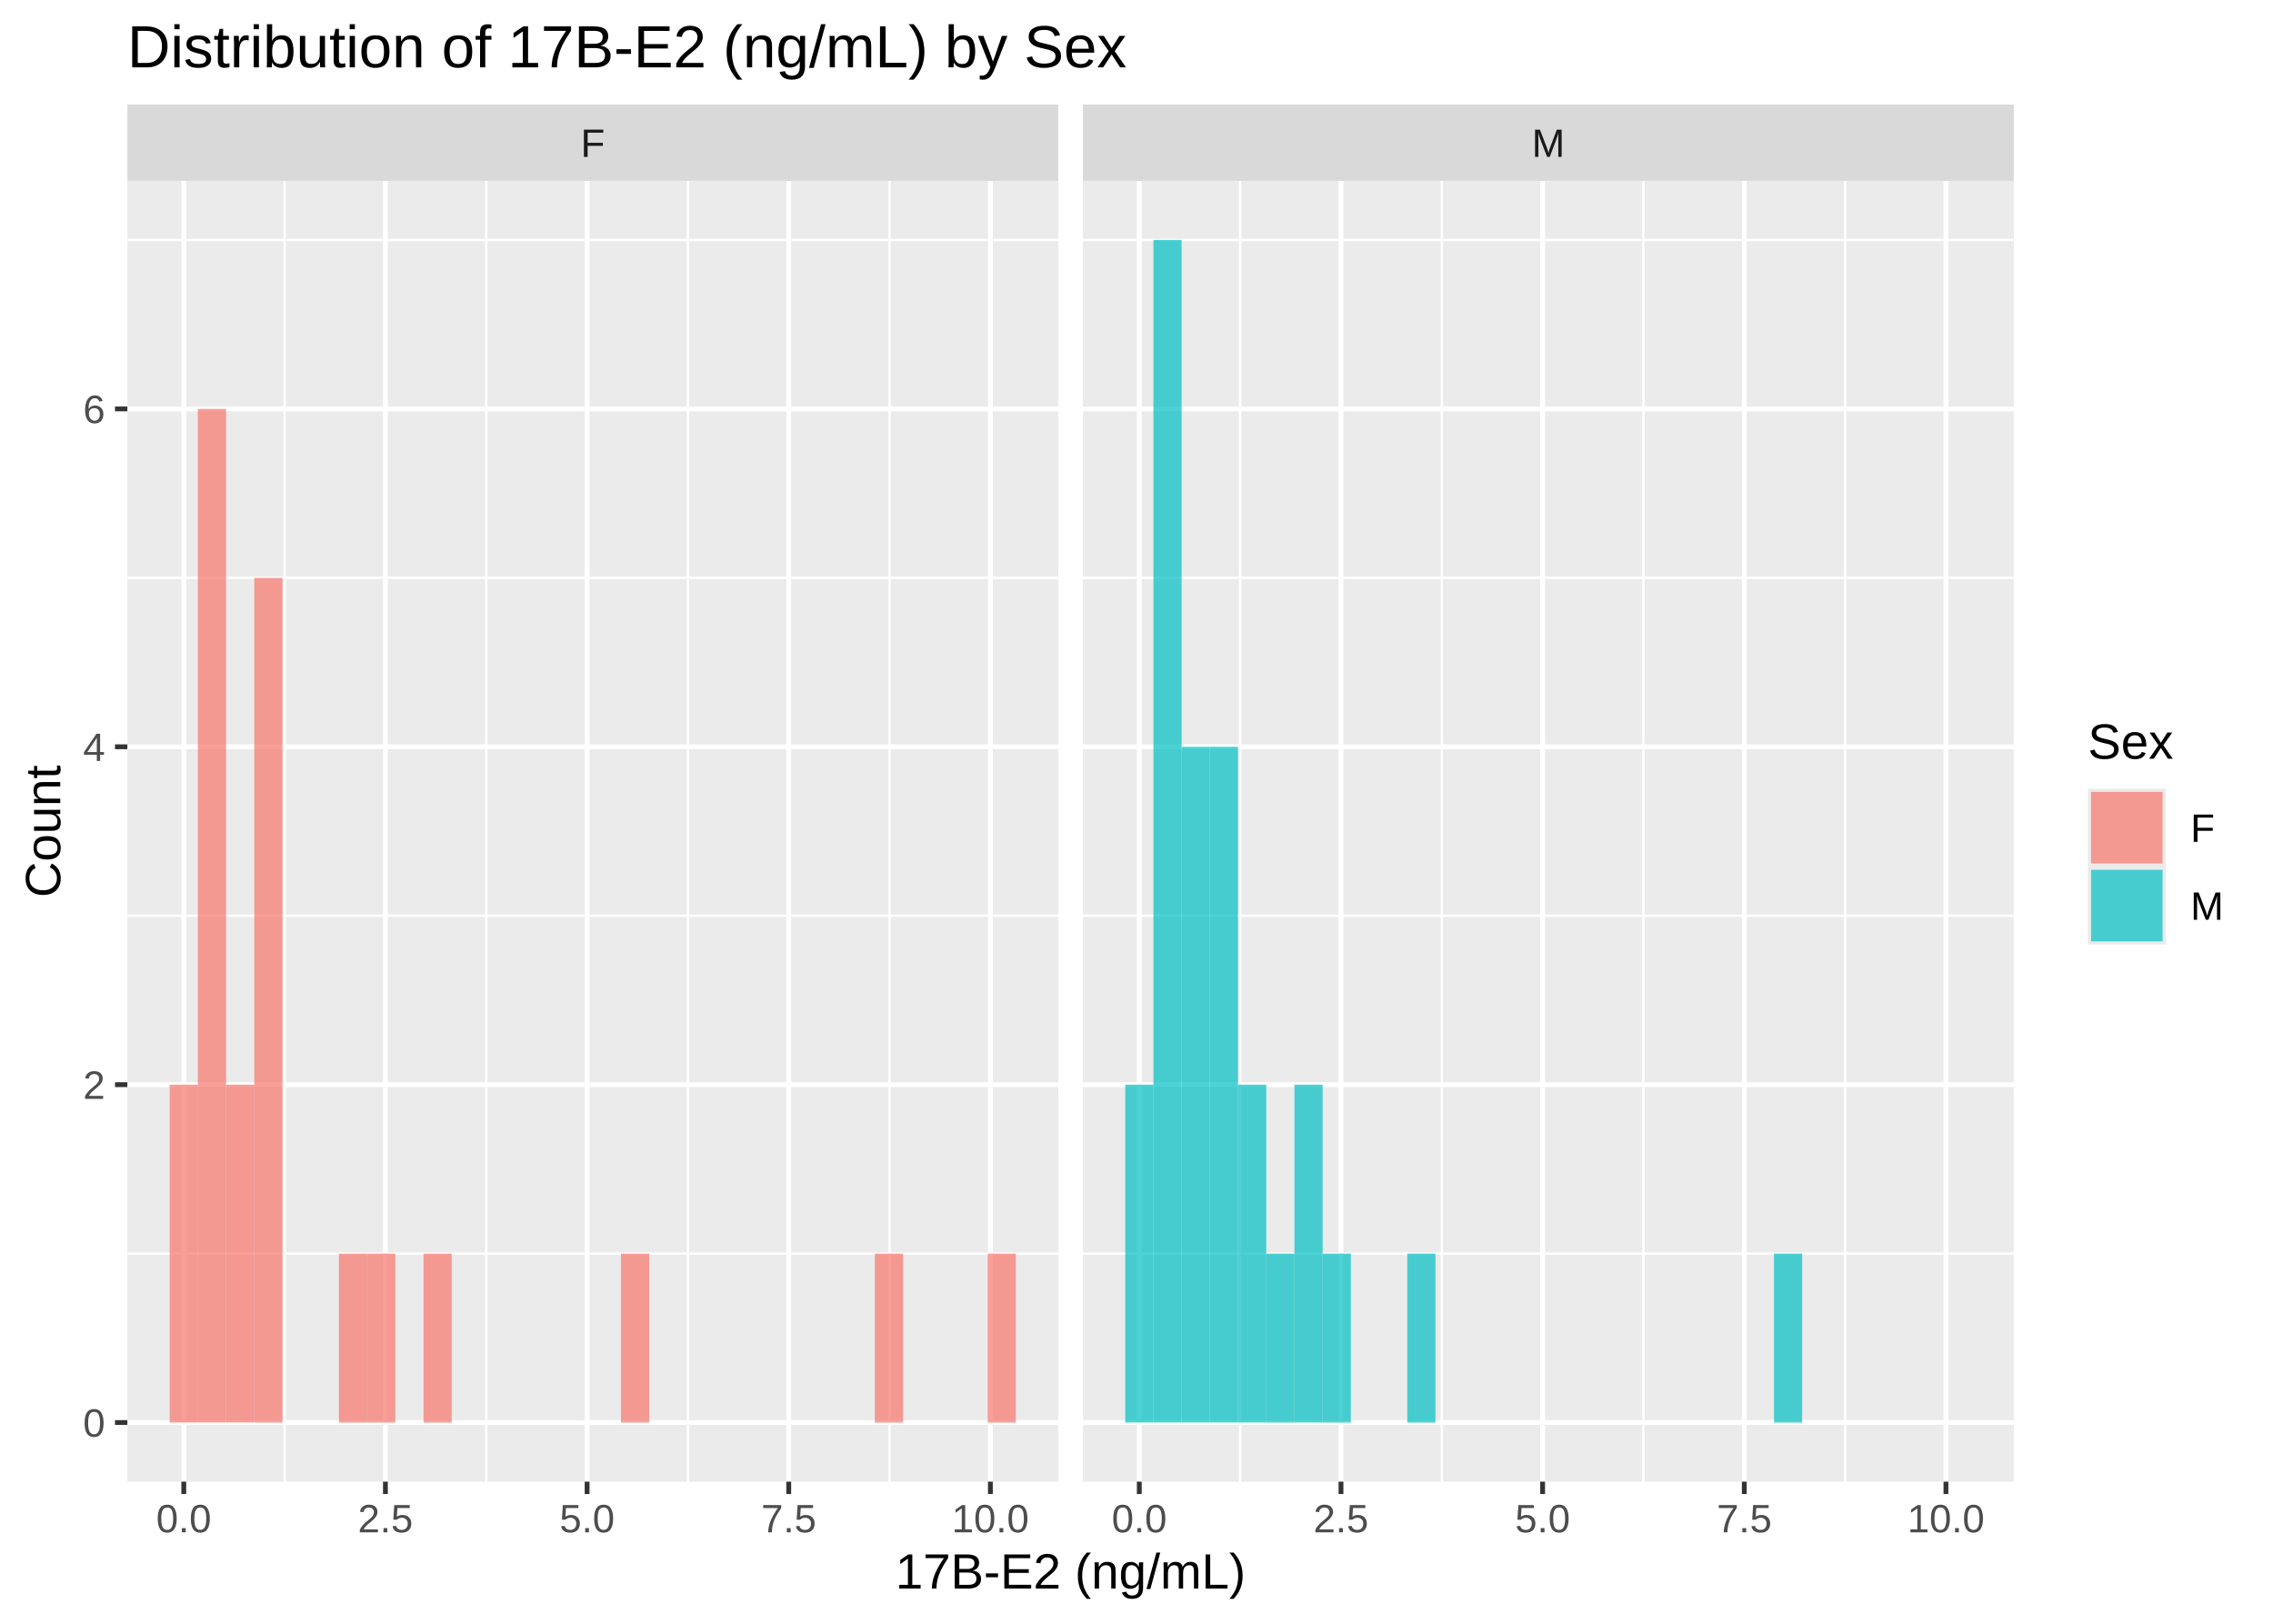
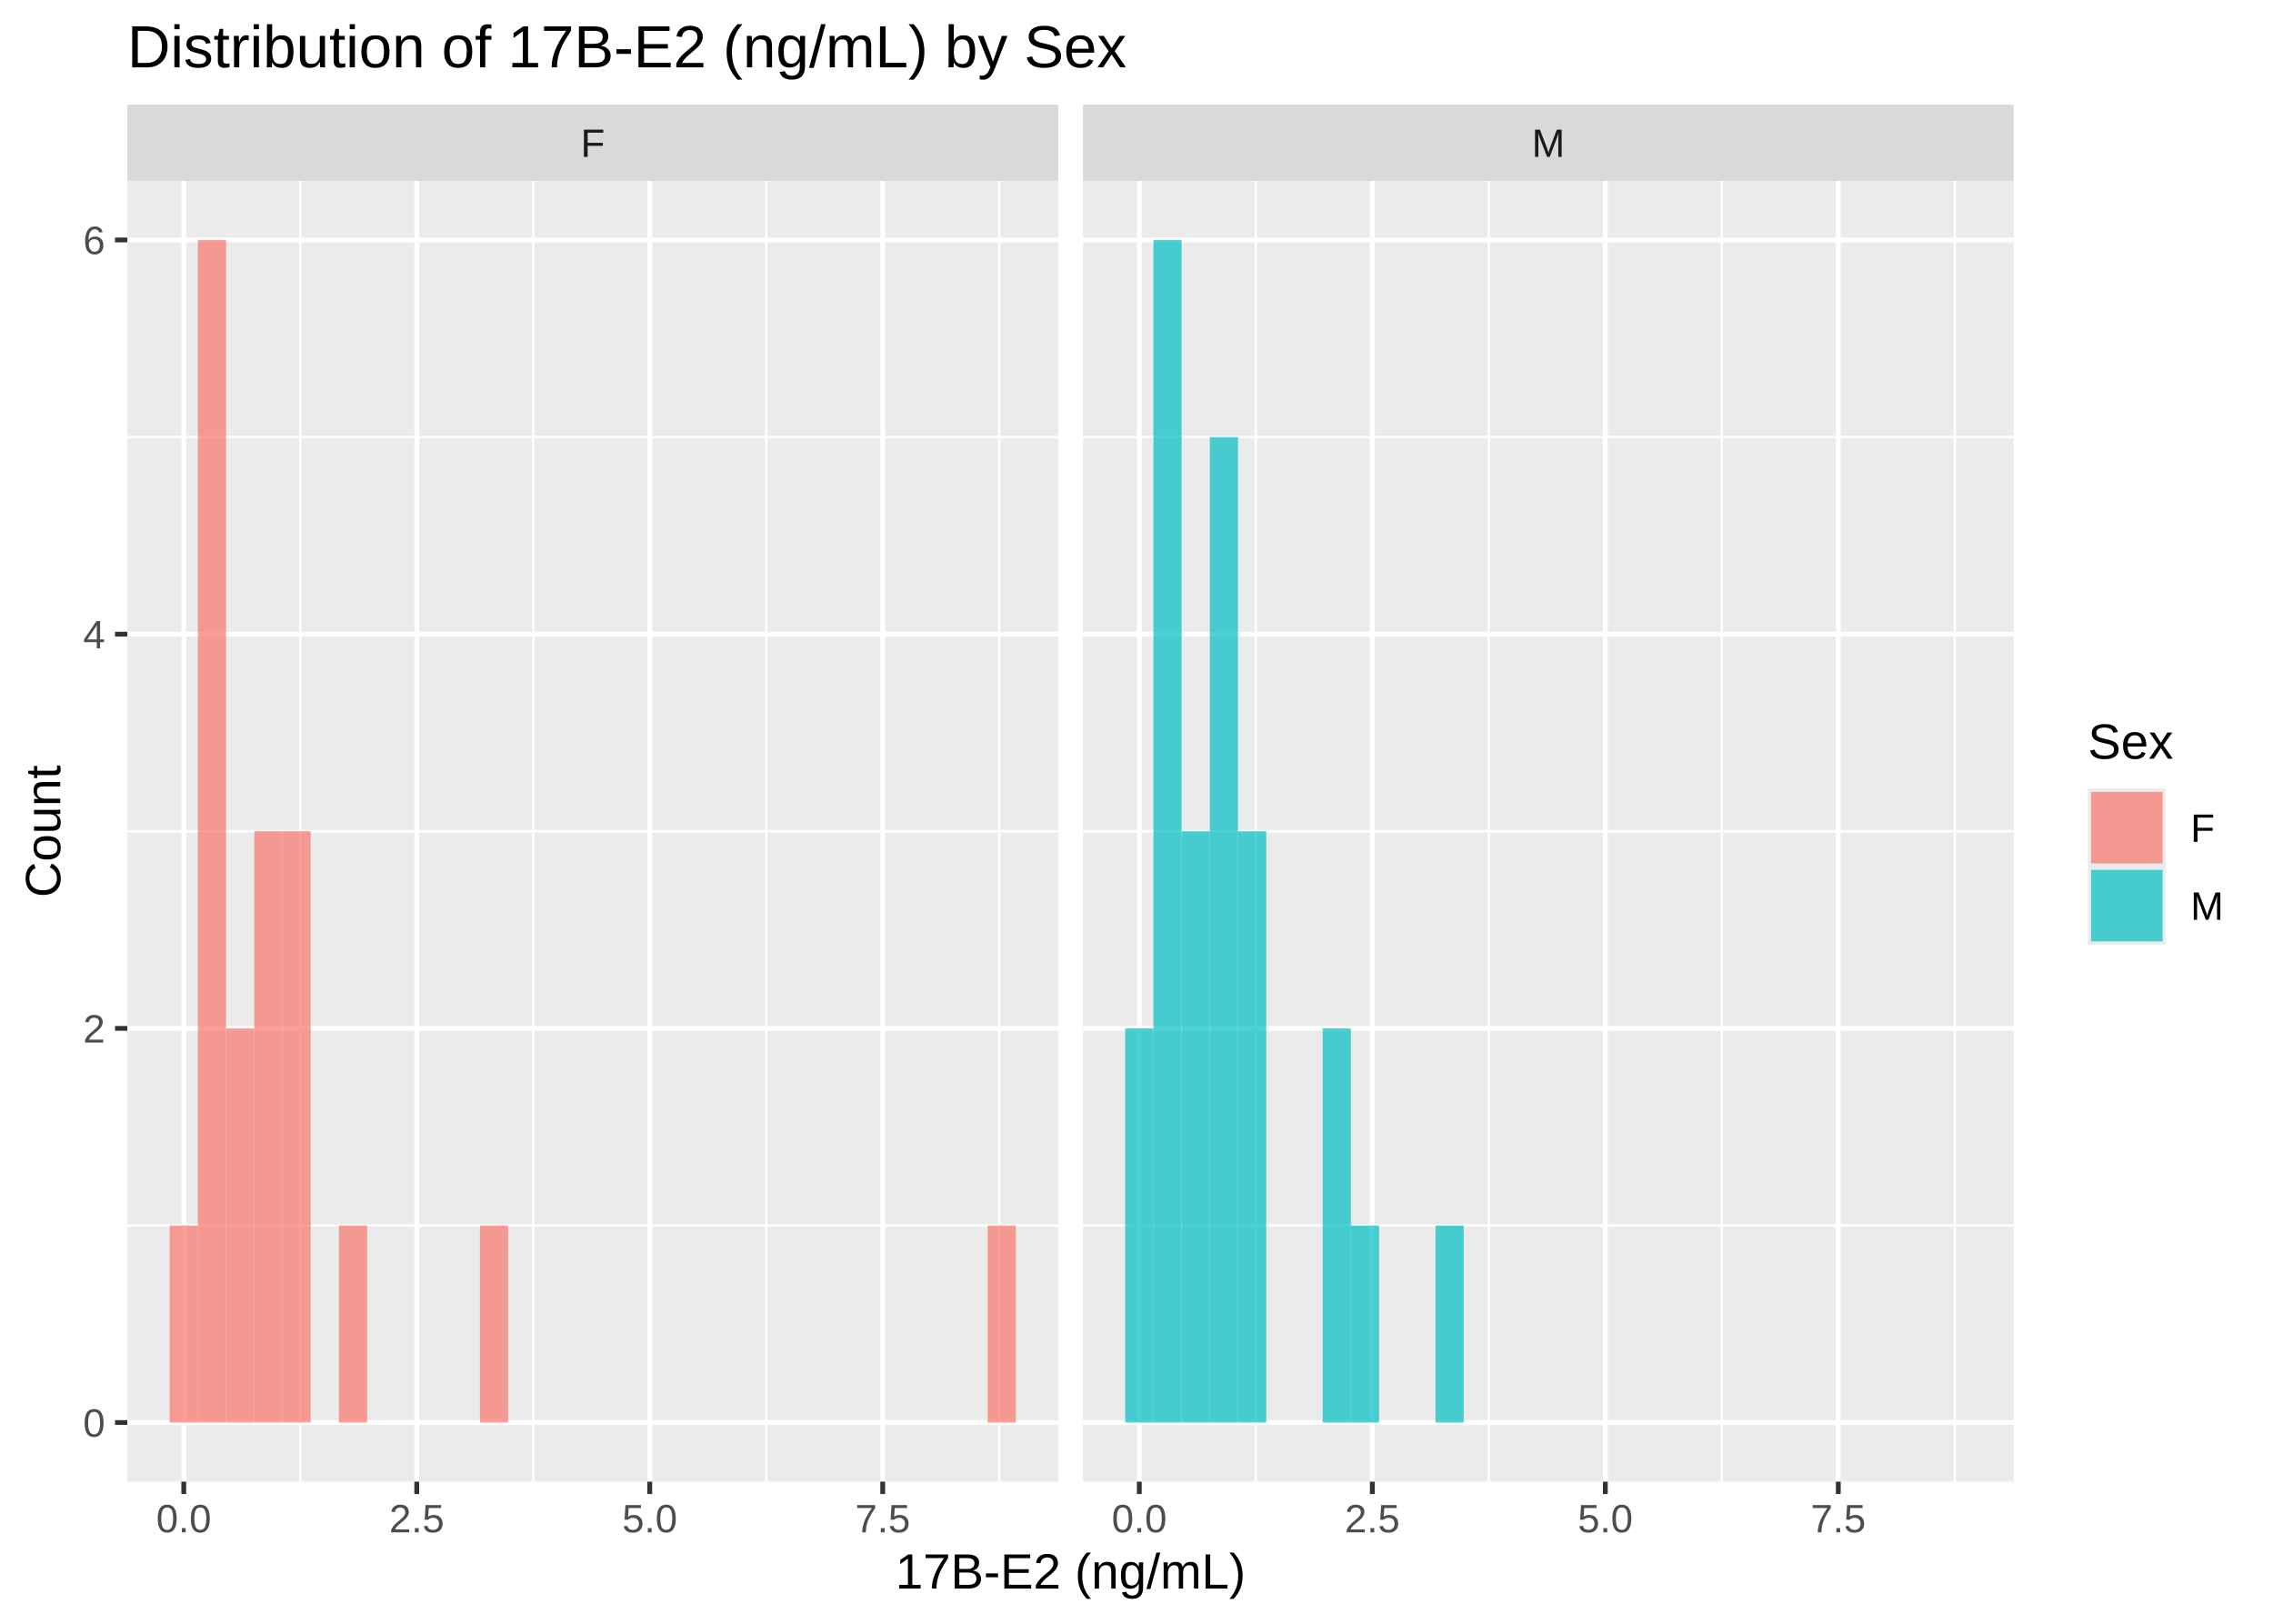
<svg xmlns="http://www.w3.org/2000/svg" width="504.00pt" height="360.00pt" viewBox="0 0 504.00 360.00">
  <g class="svglite">
    <defs>
      <style type="text/css">
    .svglite line, .svglite polyline, .svglite polygon, .svglite path, .svglite rect, .svglite circle {
      fill: none;
      stroke: #000000;
      stroke-linecap: round;
      stroke-linejoin: round;
      stroke-miterlimit: 10.00;
    }
    .svglite text {
      white-space: pre;
    }
    .svglite g.glyphgroup path {
      fill: inherit;
      stroke: none;
    }
  </style>
    </defs>
    <rect width="100%" height="100%" style="stroke: none; fill: #FFFFFF;" />
    <defs>
      <clipPath id="cpMC4wMHw1MDQuMDB8MC4wMHwzNjAuMDA=">
        <rect x="0.00" y="0.00" width="504.00" height="360.00" />
      </clipPath>
    </defs>
    <g clip-path="url(#cpMC4wMHw1MDQuMDB8MC4wMHwzNjAuMDA=)">
      <rect x="0" y="0" width="504.00" height="360.00" style="stroke-width: 1.07; stroke: #FFFFFF; fill: #FFFFFF;" />
    </g>
    <defs>
      <clipPath id="cpMjguMjR8MjM0LjY0fDQwLjA5fDMyOC41MA==">
        <rect x="28.24" y="40.09" width="206.40" height="288.41" />
      </clipPath>
    </defs>
    <g clip-path="url(#cpMjguMjR8MjM0LjY0fDQwLjA5fDMyOC41MA==)">
      <rect x="28.24" y="40.09" width="206.40" height="288.41" style="stroke-width: 1.07; stroke: none; fill: #EBEBEB;" />
-       <polyline points="28.24,277.94 234.64,277.94 " style="stroke-width: 0.53; stroke: #FFFFFF; stroke-linecap: butt;" />
-       <polyline points="28.24,203.03 234.64,203.03 " style="stroke-width: 0.53; stroke: #FFFFFF; stroke-linecap: butt;" />
-       <polyline points="28.24,128.12 234.64,128.12 " style="stroke-width: 0.53; stroke: #FFFFFF; stroke-linecap: butt;" />
-       <polyline points="28.24,53.20 234.64,53.20 " style="stroke-width: 0.53; stroke: #FFFFFF; stroke-linecap: butt;" />
-       <polyline points="63.10,328.50 63.10,40.09 " style="stroke-width: 0.53; stroke: #FFFFFF; stroke-linecap: butt;" />
-       <polyline points="107.82,328.50 107.82,40.09 " style="stroke-width: 0.53; stroke: #FFFFFF; stroke-linecap: butt;" />
-       <polyline points="152.53,328.50 152.53,40.09 " style="stroke-width: 0.53; stroke: #FFFFFF; stroke-linecap: butt;" />
-       <polyline points="197.25,328.50 197.25,40.09 " style="stroke-width: 0.53; stroke: #FFFFFF; stroke-linecap: butt;" />
+       <polyline points="28.24,271.70 234.64,271.70 " style="stroke-width: 0.53; stroke: #FFFFFF; stroke-linecap: butt;" />
+       <polyline points="28.24,184.30 234.64,184.30 " style="stroke-width: 0.53; stroke: #FFFFFF; stroke-linecap: butt;" />
+       <polyline points="28.24,96.90 234.64,96.90 " style="stroke-width: 0.53; stroke: #FFFFFF; stroke-linecap: butt;" />
+       <polyline points="66.58,328.50 66.58,40.09 " style="stroke-width: 0.53; stroke: #FFFFFF; stroke-linecap: butt;" />
+       <polyline points="118.24,328.50 118.24,40.09 " style="stroke-width: 0.53; stroke: #FFFFFF; stroke-linecap: butt;" />
+       <polyline points="169.90,328.50 169.90,40.09 " style="stroke-width: 0.53; stroke: #FFFFFF; stroke-linecap: butt;" />
+       <polyline points="221.56,328.50 221.56,40.09 " style="stroke-width: 0.53; stroke: #FFFFFF; stroke-linecap: butt;" />
      <polyline points="28.24,315.39 234.64,315.39 " style="stroke-width: 1.07; stroke: #FFFFFF; stroke-linecap: butt;" />
-       <polyline points="28.24,240.48 234.64,240.48 " style="stroke-width: 1.07; stroke: #FFFFFF; stroke-linecap: butt;" />
-       <polyline points="28.24,165.57 234.64,165.57 " style="stroke-width: 1.07; stroke: #FFFFFF; stroke-linecap: butt;" />
-       <polyline points="28.24,90.66 234.64,90.66 " style="stroke-width: 1.07; stroke: #FFFFFF; stroke-linecap: butt;" />
+       <polyline points="28.24,228.00 234.64,228.00 " style="stroke-width: 1.07; stroke: #FFFFFF; stroke-linecap: butt;" />
+       <polyline points="28.24,140.60 234.64,140.60 " style="stroke-width: 1.07; stroke: #FFFFFF; stroke-linecap: butt;" />
+       <polyline points="28.24,53.20 234.64,53.20 " style="stroke-width: 1.07; stroke: #FFFFFF; stroke-linecap: butt;" />
      <polyline points="40.75,328.50 40.75,40.09 " style="stroke-width: 1.07; stroke: #FFFFFF; stroke-linecap: butt;" />
-       <polyline points="85.46,328.50 85.46,40.09 " style="stroke-width: 1.07; stroke: #FFFFFF; stroke-linecap: butt;" />
-       <polyline points="130.18,328.50 130.18,40.09 " style="stroke-width: 1.07; stroke: #FFFFFF; stroke-linecap: butt;" />
-       <polyline points="174.89,328.50 174.89,40.09 " style="stroke-width: 1.07; stroke: #FFFFFF; stroke-linecap: butt;" />
-       <polyline points="219.60,328.50 219.60,40.09 " style="stroke-width: 1.07; stroke: #FFFFFF; stroke-linecap: butt;" />
-       <rect x="37.62" y="240.48" width="6.25" height="74.91" style="stroke-width: 1.07; stroke: none; stroke-linecap: butt; stroke-linejoin: miter; fill: #F8766D; fill-opacity: 0.70;" />
-       <rect x="43.87" y="90.66" width="6.25" height="224.73" style="stroke-width: 1.07; stroke: none; stroke-linecap: butt; stroke-linejoin: miter; fill: #F8766D; fill-opacity: 0.70;" />
-       <rect x="50.13" y="240.48" width="6.25" height="74.91" style="stroke-width: 1.07; stroke: none; stroke-linecap: butt; stroke-linejoin: miter; fill: #F8766D; fill-opacity: 0.70;" />
-       <rect x="56.38" y="128.12" width="6.25" height="187.28" style="stroke-width: 1.07; stroke: none; stroke-linecap: butt; stroke-linejoin: miter; fill: #F8766D; fill-opacity: 0.70;" />
-       <rect x="62.64" y="315.39" width="6.25" height="0.00" style="stroke-width: 1.07; stroke: none; stroke-linecap: butt; stroke-linejoin: miter; fill: #F8766D; fill-opacity: 0.70;" />
+       <polyline points="92.41,328.50 92.41,40.09 " style="stroke-width: 1.07; stroke: #FFFFFF; stroke-linecap: butt;" />
+       <polyline points="144.07,328.50 144.07,40.09 " style="stroke-width: 1.07; stroke: #FFFFFF; stroke-linecap: butt;" />
+       <polyline points="195.73,328.50 195.73,40.09 " style="stroke-width: 1.07; stroke: #FFFFFF; stroke-linecap: butt;" />
+       <rect x="37.62" y="271.70" width="6.25" height="43.70" style="stroke-width: 1.07; stroke: none; stroke-linecap: butt; stroke-linejoin: miter; fill: #F8766D; fill-opacity: 0.70;" />
+       <rect x="43.87" y="53.20" width="6.25" height="262.19" style="stroke-width: 1.07; stroke: none; stroke-linecap: butt; stroke-linejoin: miter; fill: #F8766D; fill-opacity: 0.70;" />
+       <rect x="50.13" y="228.00" width="6.25" height="87.40" style="stroke-width: 1.07; stroke: none; stroke-linecap: butt; stroke-linejoin: miter; fill: #F8766D; fill-opacity: 0.70;" />
+       <rect x="56.38" y="184.30" width="6.25" height="131.09" style="stroke-width: 1.07; stroke: none; stroke-linecap: butt; stroke-linejoin: miter; fill: #F8766D; fill-opacity: 0.70;" />
+       <rect x="62.64" y="184.30" width="6.25" height="131.09" style="stroke-width: 1.07; stroke: none; stroke-linecap: butt; stroke-linejoin: miter; fill: #F8766D; fill-opacity: 0.70;" />
      <rect x="68.89" y="315.39" width="6.25" height="0.00" style="stroke-width: 1.07; stroke: none; stroke-linecap: butt; stroke-linejoin: miter; fill: #F8766D; fill-opacity: 0.70;" />
-       <rect x="75.15" y="277.94" width="6.25" height="37.46" style="stroke-width: 1.07; stroke: none; stroke-linecap: butt; stroke-linejoin: miter; fill: #F8766D; fill-opacity: 0.70;" />
-       <rect x="81.40" y="277.94" width="6.25" height="37.46" style="stroke-width: 1.07; stroke: none; stroke-linecap: butt; stroke-linejoin: miter; fill: #F8766D; fill-opacity: 0.70;" />
+       <rect x="75.15" y="271.70" width="6.25" height="43.70" style="stroke-width: 1.07; stroke: none; stroke-linecap: butt; stroke-linejoin: miter; fill: #F8766D; fill-opacity: 0.70;" />
+       <rect x="81.40" y="315.39" width="6.25" height="0.00" style="stroke-width: 1.07; stroke: none; stroke-linecap: butt; stroke-linejoin: miter; fill: #F8766D; fill-opacity: 0.70;" />
      <rect x="87.65" y="315.39" width="6.25" height="0.00" style="stroke-width: 1.07; stroke: none; stroke-linecap: butt; stroke-linejoin: miter; fill: #F8766D; fill-opacity: 0.70;" />
-       <rect x="93.91" y="277.94" width="6.25" height="37.46" style="stroke-width: 1.07; stroke: none; stroke-linecap: butt; stroke-linejoin: miter; fill: #F8766D; fill-opacity: 0.70;" />
+       <rect x="93.91" y="315.39" width="6.25" height="0.00" style="stroke-width: 1.07; stroke: none; stroke-linecap: butt; stroke-linejoin: miter; fill: #F8766D; fill-opacity: 0.70;" />
      <rect x="100.16" y="315.39" width="6.25" height="0.00" style="stroke-width: 1.07; stroke: none; stroke-linecap: butt; stroke-linejoin: miter; fill: #F8766D; fill-opacity: 0.70;" />
-       <rect x="106.42" y="315.39" width="6.25" height="0.00" style="stroke-width: 1.07; stroke: none; stroke-linecap: butt; stroke-linejoin: miter; fill: #F8766D; fill-opacity: 0.70;" />
+       <rect x="106.42" y="271.70" width="6.25" height="43.70" style="stroke-width: 1.07; stroke: none; stroke-linecap: butt; stroke-linejoin: miter; fill: #F8766D; fill-opacity: 0.70;" />
      <rect x="112.67" y="315.39" width="6.25" height="0.00" style="stroke-width: 1.07; stroke: none; stroke-linecap: butt; stroke-linejoin: miter; fill: #F8766D; fill-opacity: 0.70;" />
      <rect x="118.93" y="315.39" width="6.25" height="0.00" style="stroke-width: 1.07; stroke: none; stroke-linecap: butt; stroke-linejoin: miter; fill: #F8766D; fill-opacity: 0.70;" />
      <rect x="125.18" y="315.39" width="6.25" height="0.00" style="stroke-width: 1.07; stroke: none; stroke-linecap: butt; stroke-linejoin: miter; fill: #F8766D; fill-opacity: 0.70;" />
      <rect x="131.44" y="315.39" width="6.25" height="0.00" style="stroke-width: 1.07; stroke: none; stroke-linecap: butt; stroke-linejoin: miter; fill: #F8766D; fill-opacity: 0.70;" />
-       <rect x="137.69" y="277.94" width="6.25" height="37.46" style="stroke-width: 1.07; stroke: none; stroke-linecap: butt; stroke-linejoin: miter; fill: #F8766D; fill-opacity: 0.70;" />
+       <rect x="137.69" y="315.39" width="6.25" height="0.00" style="stroke-width: 1.07; stroke: none; stroke-linecap: butt; stroke-linejoin: miter; fill: #F8766D; fill-opacity: 0.70;" />
      <rect x="143.95" y="315.39" width="6.25" height="0.00" style="stroke-width: 1.07; stroke: none; stroke-linecap: butt; stroke-linejoin: miter; fill: #F8766D; fill-opacity: 0.70;" />
      <rect x="150.20" y="315.39" width="6.25" height="0.00" style="stroke-width: 1.07; stroke: none; stroke-linecap: butt; stroke-linejoin: miter; fill: #F8766D; fill-opacity: 0.70;" />
      <rect x="156.45" y="315.39" width="6.25" height="0.00" style="stroke-width: 1.07; stroke: none; stroke-linecap: butt; stroke-linejoin: miter; fill: #F8766D; fill-opacity: 0.70;" />
      <rect x="162.71" y="315.39" width="6.25" height="0.00" style="stroke-width: 1.07; stroke: none; stroke-linecap: butt; stroke-linejoin: miter; fill: #F8766D; fill-opacity: 0.70;" />
      <rect x="168.96" y="315.39" width="6.25" height="0.00" style="stroke-width: 1.07; stroke: none; stroke-linecap: butt; stroke-linejoin: miter; fill: #F8766D; fill-opacity: 0.70;" />
      <rect x="175.22" y="315.39" width="6.25" height="0.00" style="stroke-width: 1.07; stroke: none; stroke-linecap: butt; stroke-linejoin: miter; fill: #F8766D; fill-opacity: 0.70;" />
      <rect x="181.47" y="315.39" width="6.25" height="0.00" style="stroke-width: 1.07; stroke: none; stroke-linecap: butt; stroke-linejoin: miter; fill: #F8766D; fill-opacity: 0.70;" />
      <rect x="187.73" y="315.39" width="6.25" height="0.00" style="stroke-width: 1.07; stroke: none; stroke-linecap: butt; stroke-linejoin: miter; fill: #F8766D; fill-opacity: 0.70;" />
-       <rect x="193.98" y="277.94" width="6.25" height="37.46" style="stroke-width: 1.07; stroke: none; stroke-linecap: butt; stroke-linejoin: miter; fill: #F8766D; fill-opacity: 0.70;" />
+       <rect x="193.98" y="315.39" width="6.25" height="0.00" style="stroke-width: 1.07; stroke: none; stroke-linecap: butt; stroke-linejoin: miter; fill: #F8766D; fill-opacity: 0.70;" />
      <rect x="200.24" y="315.39" width="6.25" height="0.00" style="stroke-width: 1.07; stroke: none; stroke-linecap: butt; stroke-linejoin: miter; fill: #F8766D; fill-opacity: 0.70;" />
      <rect x="206.49" y="315.39" width="6.25" height="0.00" style="stroke-width: 1.07; stroke: none; stroke-linecap: butt; stroke-linejoin: miter; fill: #F8766D; fill-opacity: 0.70;" />
      <rect x="212.75" y="315.39" width="6.25" height="0.00" style="stroke-width: 1.07; stroke: none; stroke-linecap: butt; stroke-linejoin: miter; fill: #F8766D; fill-opacity: 0.70;" />
-       <rect x="219.00" y="277.94" width="6.25" height="37.46" style="stroke-width: 1.07; stroke: none; stroke-linecap: butt; stroke-linejoin: miter; fill: #F8766D; fill-opacity: 0.70;" />
+       <rect x="219.00" y="271.70" width="6.25" height="43.70" style="stroke-width: 1.07; stroke: none; stroke-linecap: butt; stroke-linejoin: miter; fill: #F8766D; fill-opacity: 0.70;" />
    </g>
    <g clip-path="url(#cpMC4wMHw1MDQuMDB8MC4wMHwzNjAuMDA=)">
</g>
    <defs>
      <clipPath id="cpMjQwLjEyfDQ0Ni41Mnw0MC4wOXwzMjguNTA=">
        <rect x="240.12" y="40.09" width="206.40" height="288.41" />
      </clipPath>
    </defs>
    <g clip-path="url(#cpMjQwLjEyfDQ0Ni41Mnw0MC4wOXwzMjguNTA=)">
      <rect x="240.12" y="40.09" width="206.40" height="288.41" style="stroke-width: 1.07; stroke: none; fill: #EBEBEB;" />
-       <polyline points="240.12,277.94 446.52,277.94 " style="stroke-width: 0.53; stroke: #FFFFFF; stroke-linecap: butt;" />
-       <polyline points="240.12,203.03 446.52,203.03 " style="stroke-width: 0.53; stroke: #FFFFFF; stroke-linecap: butt;" />
-       <polyline points="240.12,128.12 446.52,128.12 " style="stroke-width: 0.53; stroke: #FFFFFF; stroke-linecap: butt;" />
-       <polyline points="240.12,53.20 446.52,53.20 " style="stroke-width: 0.53; stroke: #FFFFFF; stroke-linecap: butt;" />
-       <polyline points="274.98,328.50 274.98,40.09 " style="stroke-width: 0.53; stroke: #FFFFFF; stroke-linecap: butt;" />
-       <polyline points="319.70,328.50 319.70,40.09 " style="stroke-width: 0.53; stroke: #FFFFFF; stroke-linecap: butt;" />
-       <polyline points="364.41,328.50 364.41,40.09 " style="stroke-width: 0.53; stroke: #FFFFFF; stroke-linecap: butt;" />
-       <polyline points="409.13,328.50 409.13,40.09 " style="stroke-width: 0.53; stroke: #FFFFFF; stroke-linecap: butt;" />
+       <polyline points="240.12,271.70 446.52,271.70 " style="stroke-width: 0.53; stroke: #FFFFFF; stroke-linecap: butt;" />
+       <polyline points="240.12,184.30 446.52,184.30 " style="stroke-width: 0.53; stroke: #FFFFFF; stroke-linecap: butt;" />
+       <polyline points="240.12,96.90 446.52,96.90 " style="stroke-width: 0.53; stroke: #FFFFFF; stroke-linecap: butt;" />
+       <polyline points="278.46,328.50 278.46,40.09 " style="stroke-width: 0.53; stroke: #FFFFFF; stroke-linecap: butt;" />
+       <polyline points="330.12,328.50 330.12,40.09 " style="stroke-width: 0.53; stroke: #FFFFFF; stroke-linecap: butt;" />
+       <polyline points="381.78,328.50 381.78,40.09 " style="stroke-width: 0.53; stroke: #FFFFFF; stroke-linecap: butt;" />
+       <polyline points="433.44,328.50 433.44,40.09 " style="stroke-width: 0.53; stroke: #FFFFFF; stroke-linecap: butt;" />
      <polyline points="240.12,315.39 446.52,315.39 " style="stroke-width: 1.07; stroke: #FFFFFF; stroke-linecap: butt;" />
-       <polyline points="240.12,240.48 446.52,240.48 " style="stroke-width: 1.07; stroke: #FFFFFF; stroke-linecap: butt;" />
-       <polyline points="240.12,165.57 446.52,165.57 " style="stroke-width: 1.07; stroke: #FFFFFF; stroke-linecap: butt;" />
-       <polyline points="240.12,90.66 446.52,90.66 " style="stroke-width: 1.07; stroke: #FFFFFF; stroke-linecap: butt;" />
+       <polyline points="240.12,228.00 446.52,228.00 " style="stroke-width: 1.07; stroke: #FFFFFF; stroke-linecap: butt;" />
+       <polyline points="240.12,140.60 446.52,140.60 " style="stroke-width: 1.07; stroke: #FFFFFF; stroke-linecap: butt;" />
+       <polyline points="240.12,53.20 446.52,53.20 " style="stroke-width: 1.07; stroke: #FFFFFF; stroke-linecap: butt;" />
      <polyline points="252.62,328.50 252.62,40.09 " style="stroke-width: 1.07; stroke: #FFFFFF; stroke-linecap: butt;" />
-       <polyline points="297.34,328.50 297.34,40.09 " style="stroke-width: 1.07; stroke: #FFFFFF; stroke-linecap: butt;" />
-       <polyline points="342.05,328.50 342.05,40.09 " style="stroke-width: 1.07; stroke: #FFFFFF; stroke-linecap: butt;" />
-       <polyline points="386.77,328.50 386.77,40.09 " style="stroke-width: 1.07; stroke: #FFFFFF; stroke-linecap: butt;" />
-       <polyline points="431.48,328.50 431.48,40.09 " style="stroke-width: 1.07; stroke: #FFFFFF; stroke-linecap: butt;" />
-       <rect x="249.50" y="240.48" width="6.25" height="74.91" style="stroke-width: 1.07; stroke: none; stroke-linecap: butt; stroke-linejoin: miter; fill: #00BFC4; fill-opacity: 0.70;" />
+       <polyline points="304.29,328.50 304.29,40.09 " style="stroke-width: 1.07; stroke: #FFFFFF; stroke-linecap: butt;" />
+       <polyline points="355.95,328.50 355.95,40.09 " style="stroke-width: 1.07; stroke: #FFFFFF; stroke-linecap: butt;" />
+       <polyline points="407.61,328.50 407.61,40.09 " style="stroke-width: 1.07; stroke: #FFFFFF; stroke-linecap: butt;" />
+       <rect x="249.50" y="228.00" width="6.25" height="87.40" style="stroke-width: 1.07; stroke: none; stroke-linecap: butt; stroke-linejoin: miter; fill: #00BFC4; fill-opacity: 0.70;" />
      <rect x="255.75" y="53.20" width="6.25" height="262.19" style="stroke-width: 1.07; stroke: none; stroke-linecap: butt; stroke-linejoin: miter; fill: #00BFC4; fill-opacity: 0.70;" />
-       <rect x="262.01" y="165.57" width="6.25" height="149.82" style="stroke-width: 1.07; stroke: none; stroke-linecap: butt; stroke-linejoin: miter; fill: #00BFC4; fill-opacity: 0.70;" />
-       <rect x="268.26" y="165.57" width="6.25" height="149.82" style="stroke-width: 1.07; stroke: none; stroke-linecap: butt; stroke-linejoin: miter; fill: #00BFC4; fill-opacity: 0.70;" />
-       <rect x="274.52" y="240.48" width="6.25" height="74.91" style="stroke-width: 1.07; stroke: none; stroke-linecap: butt; stroke-linejoin: miter; fill: #00BFC4; fill-opacity: 0.70;" />
-       <rect x="280.77" y="277.94" width="6.25" height="37.46" style="stroke-width: 1.07; stroke: none; stroke-linecap: butt; stroke-linejoin: miter; fill: #00BFC4; fill-opacity: 0.70;" />
-       <rect x="287.02" y="240.48" width="6.25" height="74.91" style="stroke-width: 1.07; stroke: none; stroke-linecap: butt; stroke-linejoin: miter; fill: #00BFC4; fill-opacity: 0.70;" />
-       <rect x="293.28" y="277.94" width="6.25" height="37.46" style="stroke-width: 1.07; stroke: none; stroke-linecap: butt; stroke-linejoin: miter; fill: #00BFC4; fill-opacity: 0.70;" />
-       <rect x="299.53" y="315.39" width="6.25" height="0.00" style="stroke-width: 1.07; stroke: none; stroke-linecap: butt; stroke-linejoin: miter; fill: #00BFC4; fill-opacity: 0.70;" />
+       <rect x="262.01" y="184.30" width="6.25" height="131.09" style="stroke-width: 1.07; stroke: none; stroke-linecap: butt; stroke-linejoin: miter; fill: #00BFC4; fill-opacity: 0.70;" />
+       <rect x="268.26" y="96.90" width="6.25" height="218.49" style="stroke-width: 1.07; stroke: none; stroke-linecap: butt; stroke-linejoin: miter; fill: #00BFC4; fill-opacity: 0.70;" />
+       <rect x="274.52" y="184.30" width="6.25" height="131.09" style="stroke-width: 1.07; stroke: none; stroke-linecap: butt; stroke-linejoin: miter; fill: #00BFC4; fill-opacity: 0.70;" />
+       <rect x="280.77" y="315.39" width="6.25" height="0.00" style="stroke-width: 1.07; stroke: none; stroke-linecap: butt; stroke-linejoin: miter; fill: #00BFC4; fill-opacity: 0.70;" />
+       <rect x="287.02" y="315.39" width="6.25" height="0.00" style="stroke-width: 1.07; stroke: none; stroke-linecap: butt; stroke-linejoin: miter; fill: #00BFC4; fill-opacity: 0.70;" />
+       <rect x="293.28" y="228.00" width="6.25" height="87.40" style="stroke-width: 1.07; stroke: none; stroke-linecap: butt; stroke-linejoin: miter; fill: #00BFC4; fill-opacity: 0.70;" />
+       <rect x="299.53" y="271.70" width="6.25" height="43.70" style="stroke-width: 1.07; stroke: none; stroke-linecap: butt; stroke-linejoin: miter; fill: #00BFC4; fill-opacity: 0.70;" />
      <rect x="305.79" y="315.39" width="6.25" height="0.00" style="stroke-width: 1.07; stroke: none; stroke-linecap: butt; stroke-linejoin: miter; fill: #00BFC4; fill-opacity: 0.70;" />
-       <rect x="312.04" y="277.94" width="6.25" height="37.46" style="stroke-width: 1.07; stroke: none; stroke-linecap: butt; stroke-linejoin: miter; fill: #00BFC4; fill-opacity: 0.70;" />
-       <rect x="318.30" y="315.39" width="6.25" height="0.00" style="stroke-width: 1.07; stroke: none; stroke-linecap: butt; stroke-linejoin: miter; fill: #00BFC4; fill-opacity: 0.70;" />
+       <rect x="312.04" y="315.39" width="6.25" height="0.00" style="stroke-width: 1.07; stroke: none; stroke-linecap: butt; stroke-linejoin: miter; fill: #00BFC4; fill-opacity: 0.70;" />
+       <rect x="318.30" y="271.70" width="6.25" height="43.70" style="stroke-width: 1.07; stroke: none; stroke-linecap: butt; stroke-linejoin: miter; fill: #00BFC4; fill-opacity: 0.70;" />
      <rect x="324.55" y="315.39" width="6.25" height="0.00" style="stroke-width: 1.07; stroke: none; stroke-linecap: butt; stroke-linejoin: miter; fill: #00BFC4; fill-opacity: 0.70;" />
      <rect x="330.81" y="315.39" width="6.25" height="0.00" style="stroke-width: 1.07; stroke: none; stroke-linecap: butt; stroke-linejoin: miter; fill: #00BFC4; fill-opacity: 0.70;" />
      <rect x="337.06" y="315.39" width="6.25" height="0.00" style="stroke-width: 1.07; stroke: none; stroke-linecap: butt; stroke-linejoin: miter; fill: #00BFC4; fill-opacity: 0.70;" />
      <rect x="343.32" y="315.39" width="6.25" height="0.00" style="stroke-width: 1.07; stroke: none; stroke-linecap: butt; stroke-linejoin: miter; fill: #00BFC4; fill-opacity: 0.70;" />
      <rect x="349.57" y="315.39" width="6.25" height="0.00" style="stroke-width: 1.07; stroke: none; stroke-linecap: butt; stroke-linejoin: miter; fill: #00BFC4; fill-opacity: 0.70;" />
      <rect x="355.82" y="315.39" width="6.25" height="0.00" style="stroke-width: 1.07; stroke: none; stroke-linecap: butt; stroke-linejoin: miter; fill: #00BFC4; fill-opacity: 0.70;" />
      <rect x="362.08" y="315.39" width="6.25" height="0.00" style="stroke-width: 1.07; stroke: none; stroke-linecap: butt; stroke-linejoin: miter; fill: #00BFC4; fill-opacity: 0.70;" />
      <rect x="368.33" y="315.39" width="6.25" height="0.00" style="stroke-width: 1.07; stroke: none; stroke-linecap: butt; stroke-linejoin: miter; fill: #00BFC4; fill-opacity: 0.70;" />
      <rect x="374.59" y="315.39" width="6.25" height="0.00" style="stroke-width: 1.07; stroke: none; stroke-linecap: butt; stroke-linejoin: miter; fill: #00BFC4; fill-opacity: 0.70;" />
      <rect x="380.84" y="315.39" width="6.25" height="0.00" style="stroke-width: 1.07; stroke: none; stroke-linecap: butt; stroke-linejoin: miter; fill: #00BFC4; fill-opacity: 0.70;" />
      <rect x="387.10" y="315.39" width="6.25" height="0.00" style="stroke-width: 1.07; stroke: none; stroke-linecap: butt; stroke-linejoin: miter; fill: #00BFC4; fill-opacity: 0.70;" />
-       <rect x="393.35" y="277.94" width="6.25" height="37.46" style="stroke-width: 1.07; stroke: none; stroke-linecap: butt; stroke-linejoin: miter; fill: #00BFC4; fill-opacity: 0.70;" />
+       <rect x="393.35" y="315.39" width="6.25" height="0.00" style="stroke-width: 1.07; stroke: none; stroke-linecap: butt; stroke-linejoin: miter; fill: #00BFC4; fill-opacity: 0.70;" />
      <rect x="399.61" y="315.39" width="6.25" height="0.00" style="stroke-width: 1.07; stroke: none; stroke-linecap: butt; stroke-linejoin: miter; fill: #00BFC4; fill-opacity: 0.70;" />
      <rect x="405.86" y="315.39" width="6.25" height="0.00" style="stroke-width: 1.07; stroke: none; stroke-linecap: butt; stroke-linejoin: miter; fill: #00BFC4; fill-opacity: 0.70;" />
      <rect x="412.12" y="315.39" width="6.25" height="0.00" style="stroke-width: 1.07; stroke: none; stroke-linecap: butt; stroke-linejoin: miter; fill: #00BFC4; fill-opacity: 0.70;" />
      <rect x="418.37" y="315.39" width="6.25" height="0.00" style="stroke-width: 1.07; stroke: none; stroke-linecap: butt; stroke-linejoin: miter; fill: #00BFC4; fill-opacity: 0.70;" />
      <rect x="424.62" y="315.39" width="6.25" height="0.00" style="stroke-width: 1.07; stroke: none; stroke-linecap: butt; stroke-linejoin: miter; fill: #00BFC4; fill-opacity: 0.70;" />
      <rect x="430.88" y="315.39" width="6.25" height="0.00" style="stroke-width: 1.07; stroke: none; stroke-linecap: butt; stroke-linejoin: miter; fill: #00BFC4; fill-opacity: 0.70;" />
    </g>
    <g clip-path="url(#cpMC4wMHw1MDQuMDB8MC4wMHwzNjAuMDA=)">
</g>
    <defs>
      <clipPath id="cpMjguMjR8MjM0LjY0fDIzLjE4fDQwLjA5">
        <rect x="28.24" y="23.18" width="206.40" height="16.92" />
      </clipPath>
    </defs>
    <g clip-path="url(#cpMjguMjR8MjM0LjY0fDIzLjE4fDQwLjA5)">
      <rect x="28.24" y="23.18" width="206.40" height="16.92" style="stroke-width: 1.07; stroke: none; fill: #D9D9D9;" />
      <text x="131.44" y="34.79" text-anchor="middle" style="font-size: 8.80px;fill: #1A1A1A; font-family: &quot;Arial&quot;;" textLength="5.38px" lengthAdjust="spacingAndGlyphs">F</text>
    </g>
    <g clip-path="url(#cpMC4wMHw1MDQuMDB8MC4wMHwzNjAuMDA=)">
</g>
    <defs>
      <clipPath id="cpMjQwLjEyfDQ0Ni41MnwyMy4xOHw0MC4wOQ==">
        <rect x="240.12" y="23.18" width="206.40" height="16.92" />
      </clipPath>
    </defs>
    <g clip-path="url(#cpMjQwLjEyfDQ0Ni41MnwyMy4xOHw0MC4wOQ==)">
      <rect x="240.12" y="23.18" width="206.40" height="16.92" style="stroke-width: 1.07; stroke: none; fill: #D9D9D9;" />
      <text x="343.32" y="34.79" text-anchor="middle" style="font-size: 8.80px;fill: #1A1A1A; font-family: &quot;Arial&quot;;" textLength="7.33px" lengthAdjust="spacingAndGlyphs">M</text>
    </g>
    <g clip-path="url(#cpMC4wMHw1MDQuMDB8MC4wMHwzNjAuMDA=)">
      <polyline points="40.75,331.24 40.75,328.50 " style="stroke-width: 1.07; stroke: #333333; stroke-linecap: butt;" />
-       <polyline points="85.46,331.24 85.46,328.50 " style="stroke-width: 1.07; stroke: #333333; stroke-linecap: butt;" />
-       <polyline points="130.18,331.24 130.18,328.50 " style="stroke-width: 1.07; stroke: #333333; stroke-linecap: butt;" />
-       <polyline points="174.89,331.24 174.89,328.50 " style="stroke-width: 1.07; stroke: #333333; stroke-linecap: butt;" />
-       <polyline points="219.60,331.24 219.60,328.50 " style="stroke-width: 1.07; stroke: #333333; stroke-linecap: butt;" />
+       <polyline points="92.41,331.24 92.41,328.50 " style="stroke-width: 1.07; stroke: #333333; stroke-linecap: butt;" />
+       <polyline points="144.07,331.24 144.07,328.50 " style="stroke-width: 1.07; stroke: #333333; stroke-linecap: butt;" />
+       <polyline points="195.73,331.24 195.73,328.50 " style="stroke-width: 1.07; stroke: #333333; stroke-linecap: butt;" />
      <text x="40.75" y="339.74" text-anchor="middle" style="font-size: 8.80px;fill: #4D4D4D; font-family: &quot;Arial&quot;;" textLength="12.22px" lengthAdjust="spacingAndGlyphs">0.0</text>
-       <text x="85.46" y="339.74" text-anchor="middle" style="font-size: 8.80px;fill: #4D4D4D; font-family: &quot;Arial&quot;;" textLength="12.22px" lengthAdjust="spacingAndGlyphs">2.5</text>
-       <text x="130.18" y="339.74" text-anchor="middle" style="font-size: 8.80px;fill: #4D4D4D; font-family: &quot;Arial&quot;;" textLength="12.22px" lengthAdjust="spacingAndGlyphs">5.0</text>
-       <text x="174.89" y="339.74" text-anchor="middle" style="font-size: 8.80px;fill: #4D4D4D; font-family: &quot;Arial&quot;;" textLength="12.22px" lengthAdjust="spacingAndGlyphs">7.5</text>
-       <text x="219.60" y="339.74" text-anchor="middle" style="font-size: 8.80px;fill: #4D4D4D; font-family: &quot;Arial&quot;;" textLength="17.11px" lengthAdjust="spacingAndGlyphs">10.0</text>
+       <text x="92.41" y="339.74" text-anchor="middle" style="font-size: 8.80px;fill: #4D4D4D; font-family: &quot;Arial&quot;;" textLength="12.22px" lengthAdjust="spacingAndGlyphs">2.5</text>
+       <text x="144.07" y="339.74" text-anchor="middle" style="font-size: 8.80px;fill: #4D4D4D; font-family: &quot;Arial&quot;;" textLength="12.22px" lengthAdjust="spacingAndGlyphs">5.0</text>
+       <text x="195.73" y="339.74" text-anchor="middle" style="font-size: 8.80px;fill: #4D4D4D; font-family: &quot;Arial&quot;;" textLength="12.22px" lengthAdjust="spacingAndGlyphs">7.5</text>
      <polyline points="252.62,331.24 252.62,328.50 " style="stroke-width: 1.07; stroke: #333333; stroke-linecap: butt;" />
-       <polyline points="297.34,331.24 297.34,328.50 " style="stroke-width: 1.07; stroke: #333333; stroke-linecap: butt;" />
-       <polyline points="342.05,331.24 342.05,328.50 " style="stroke-width: 1.07; stroke: #333333; stroke-linecap: butt;" />
-       <polyline points="386.77,331.24 386.77,328.50 " style="stroke-width: 1.07; stroke: #333333; stroke-linecap: butt;" />
-       <polyline points="431.48,331.24 431.48,328.50 " style="stroke-width: 1.07; stroke: #333333; stroke-linecap: butt;" />
+       <polyline points="304.29,331.24 304.29,328.50 " style="stroke-width: 1.07; stroke: #333333; stroke-linecap: butt;" />
+       <polyline points="355.95,331.24 355.95,328.50 " style="stroke-width: 1.07; stroke: #333333; stroke-linecap: butt;" />
+       <polyline points="407.61,331.24 407.61,328.50 " style="stroke-width: 1.07; stroke: #333333; stroke-linecap: butt;" />
      <text x="252.62" y="339.74" text-anchor="middle" style="font-size: 8.80px;fill: #4D4D4D; font-family: &quot;Arial&quot;;" textLength="12.22px" lengthAdjust="spacingAndGlyphs">0.0</text>
-       <text x="297.34" y="339.74" text-anchor="middle" style="font-size: 8.80px;fill: #4D4D4D; font-family: &quot;Arial&quot;;" textLength="12.22px" lengthAdjust="spacingAndGlyphs">2.5</text>
-       <text x="342.05" y="339.74" text-anchor="middle" style="font-size: 8.80px;fill: #4D4D4D; font-family: &quot;Arial&quot;;" textLength="12.22px" lengthAdjust="spacingAndGlyphs">5.0</text>
-       <text x="386.77" y="339.74" text-anchor="middle" style="font-size: 8.80px;fill: #4D4D4D; font-family: &quot;Arial&quot;;" textLength="12.22px" lengthAdjust="spacingAndGlyphs">7.5</text>
-       <text x="431.48" y="339.74" text-anchor="middle" style="font-size: 8.80px;fill: #4D4D4D; font-family: &quot;Arial&quot;;" textLength="17.11px" lengthAdjust="spacingAndGlyphs">10.0</text>
+       <text x="304.29" y="339.74" text-anchor="middle" style="font-size: 8.80px;fill: #4D4D4D; font-family: &quot;Arial&quot;;" textLength="12.22px" lengthAdjust="spacingAndGlyphs">2.5</text>
+       <text x="355.95" y="339.74" text-anchor="middle" style="font-size: 8.80px;fill: #4D4D4D; font-family: &quot;Arial&quot;;" textLength="12.22px" lengthAdjust="spacingAndGlyphs">5.0</text>
+       <text x="407.61" y="339.74" text-anchor="middle" style="font-size: 8.80px;fill: #4D4D4D; font-family: &quot;Arial&quot;;" textLength="12.22px" lengthAdjust="spacingAndGlyphs">7.5</text>
      <text x="23.31" y="318.54" text-anchor="end" style="font-size: 8.80px;fill: #4D4D4D; font-family: &quot;Arial&quot;;" textLength="4.89px" lengthAdjust="spacingAndGlyphs">0</text>
-       <text x="23.31" y="243.63" text-anchor="end" style="font-size: 8.80px;fill: #4D4D4D; font-family: &quot;Arial&quot;;" textLength="4.89px" lengthAdjust="spacingAndGlyphs">2</text>
-       <text x="23.31" y="168.72" text-anchor="end" style="font-size: 8.80px;fill: #4D4D4D; font-family: &quot;Arial&quot;;" textLength="4.89px" lengthAdjust="spacingAndGlyphs">4</text>
-       <text x="23.31" y="93.81" text-anchor="end" style="font-size: 8.80px;fill: #4D4D4D; font-family: &quot;Arial&quot;;" textLength="4.89px" lengthAdjust="spacingAndGlyphs">6</text>
+       <text x="23.31" y="231.15" text-anchor="end" style="font-size: 8.80px;fill: #4D4D4D; font-family: &quot;Arial&quot;;" textLength="4.89px" lengthAdjust="spacingAndGlyphs">2</text>
+       <text x="23.31" y="143.75" text-anchor="end" style="font-size: 8.80px;fill: #4D4D4D; font-family: &quot;Arial&quot;;" textLength="4.89px" lengthAdjust="spacingAndGlyphs">4</text>
+       <text x="23.31" y="56.35" text-anchor="end" style="font-size: 8.80px;fill: #4D4D4D; font-family: &quot;Arial&quot;;" textLength="4.89px" lengthAdjust="spacingAndGlyphs">6</text>
      <polyline points="25.50,315.39 28.24,315.39 " style="stroke-width: 1.07; stroke: #333333; stroke-linecap: butt;" />
-       <polyline points="25.50,240.48 28.24,240.48 " style="stroke-width: 1.07; stroke: #333333; stroke-linecap: butt;" />
-       <polyline points="25.50,165.57 28.24,165.57 " style="stroke-width: 1.07; stroke: #333333; stroke-linecap: butt;" />
-       <polyline points="25.50,90.66 28.24,90.66 " style="stroke-width: 1.07; stroke: #333333; stroke-linecap: butt;" />
+       <polyline points="25.50,228.00 28.24,228.00 " style="stroke-width: 1.07; stroke: #333333; stroke-linecap: butt;" />
+       <polyline points="25.50,140.60 28.24,140.60 " style="stroke-width: 1.07; stroke: #333333; stroke-linecap: butt;" />
+       <polyline points="25.50,53.20 28.24,53.20 " style="stroke-width: 1.07; stroke: #333333; stroke-linecap: butt;" />
      <text x="237.38" y="352.20" text-anchor="middle" style="font-size: 11.00px; font-family: &quot;Arial&quot;;" textLength="77.69px" lengthAdjust="spacingAndGlyphs">17B-E2 (ng/mL)</text>
      <text transform="translate(13.36,184.30) rotate(-90)" text-anchor="middle" style="font-size: 11.00px; font-family: &quot;Arial&quot;;" textLength="29.38px" lengthAdjust="spacingAndGlyphs">Count</text>
      <rect x="457.47" y="153.70" width="41.05" height="61.19" style="stroke-width: 1.07; stroke: none; fill: #FFFFFF;" />
      <text x="462.95" y="168.22" style="font-size: 11.00px; font-family: &quot;Arial&quot;;" textLength="18.97px" lengthAdjust="spacingAndGlyphs">Sex</text>
      <rect x="462.95" y="174.86" width="17.28" height="17.28" style="stroke-width: 1.07; stroke: none; fill: #EBEBEB;" />
      <rect x="463.66" y="175.57" width="15.86" height="15.86" style="stroke-width: 1.07; stroke: none; stroke-linecap: butt; stroke-linejoin: miter; fill: #F8766D; fill-opacity: 0.70;" />
      <rect x="462.95" y="192.14" width="17.28" height="17.28" style="stroke-width: 1.07; stroke: none; fill: #EBEBEB;" />
      <rect x="463.66" y="192.85" width="15.86" height="15.86" style="stroke-width: 1.07; stroke: none; stroke-linecap: butt; stroke-linejoin: miter; fill: #00BFC4; fill-opacity: 0.70;" />
      <text x="485.71" y="186.65" style="font-size: 8.80px; font-family: &quot;Arial&quot;;" textLength="5.38px" lengthAdjust="spacingAndGlyphs">F</text>
      <text x="485.71" y="203.93" style="font-size: 8.80px; font-family: &quot;Arial&quot;;" textLength="7.33px" lengthAdjust="spacingAndGlyphs">M</text>
      <text x="28.24" y="14.93" style="font-size: 13.20px; font-family: &quot;Arial&quot;;" textLength="221.23px" lengthAdjust="spacingAndGlyphs">Distribution of 17B-E2 (ng/mL) by Sex</text>
    </g>
  </g>
</svg>
